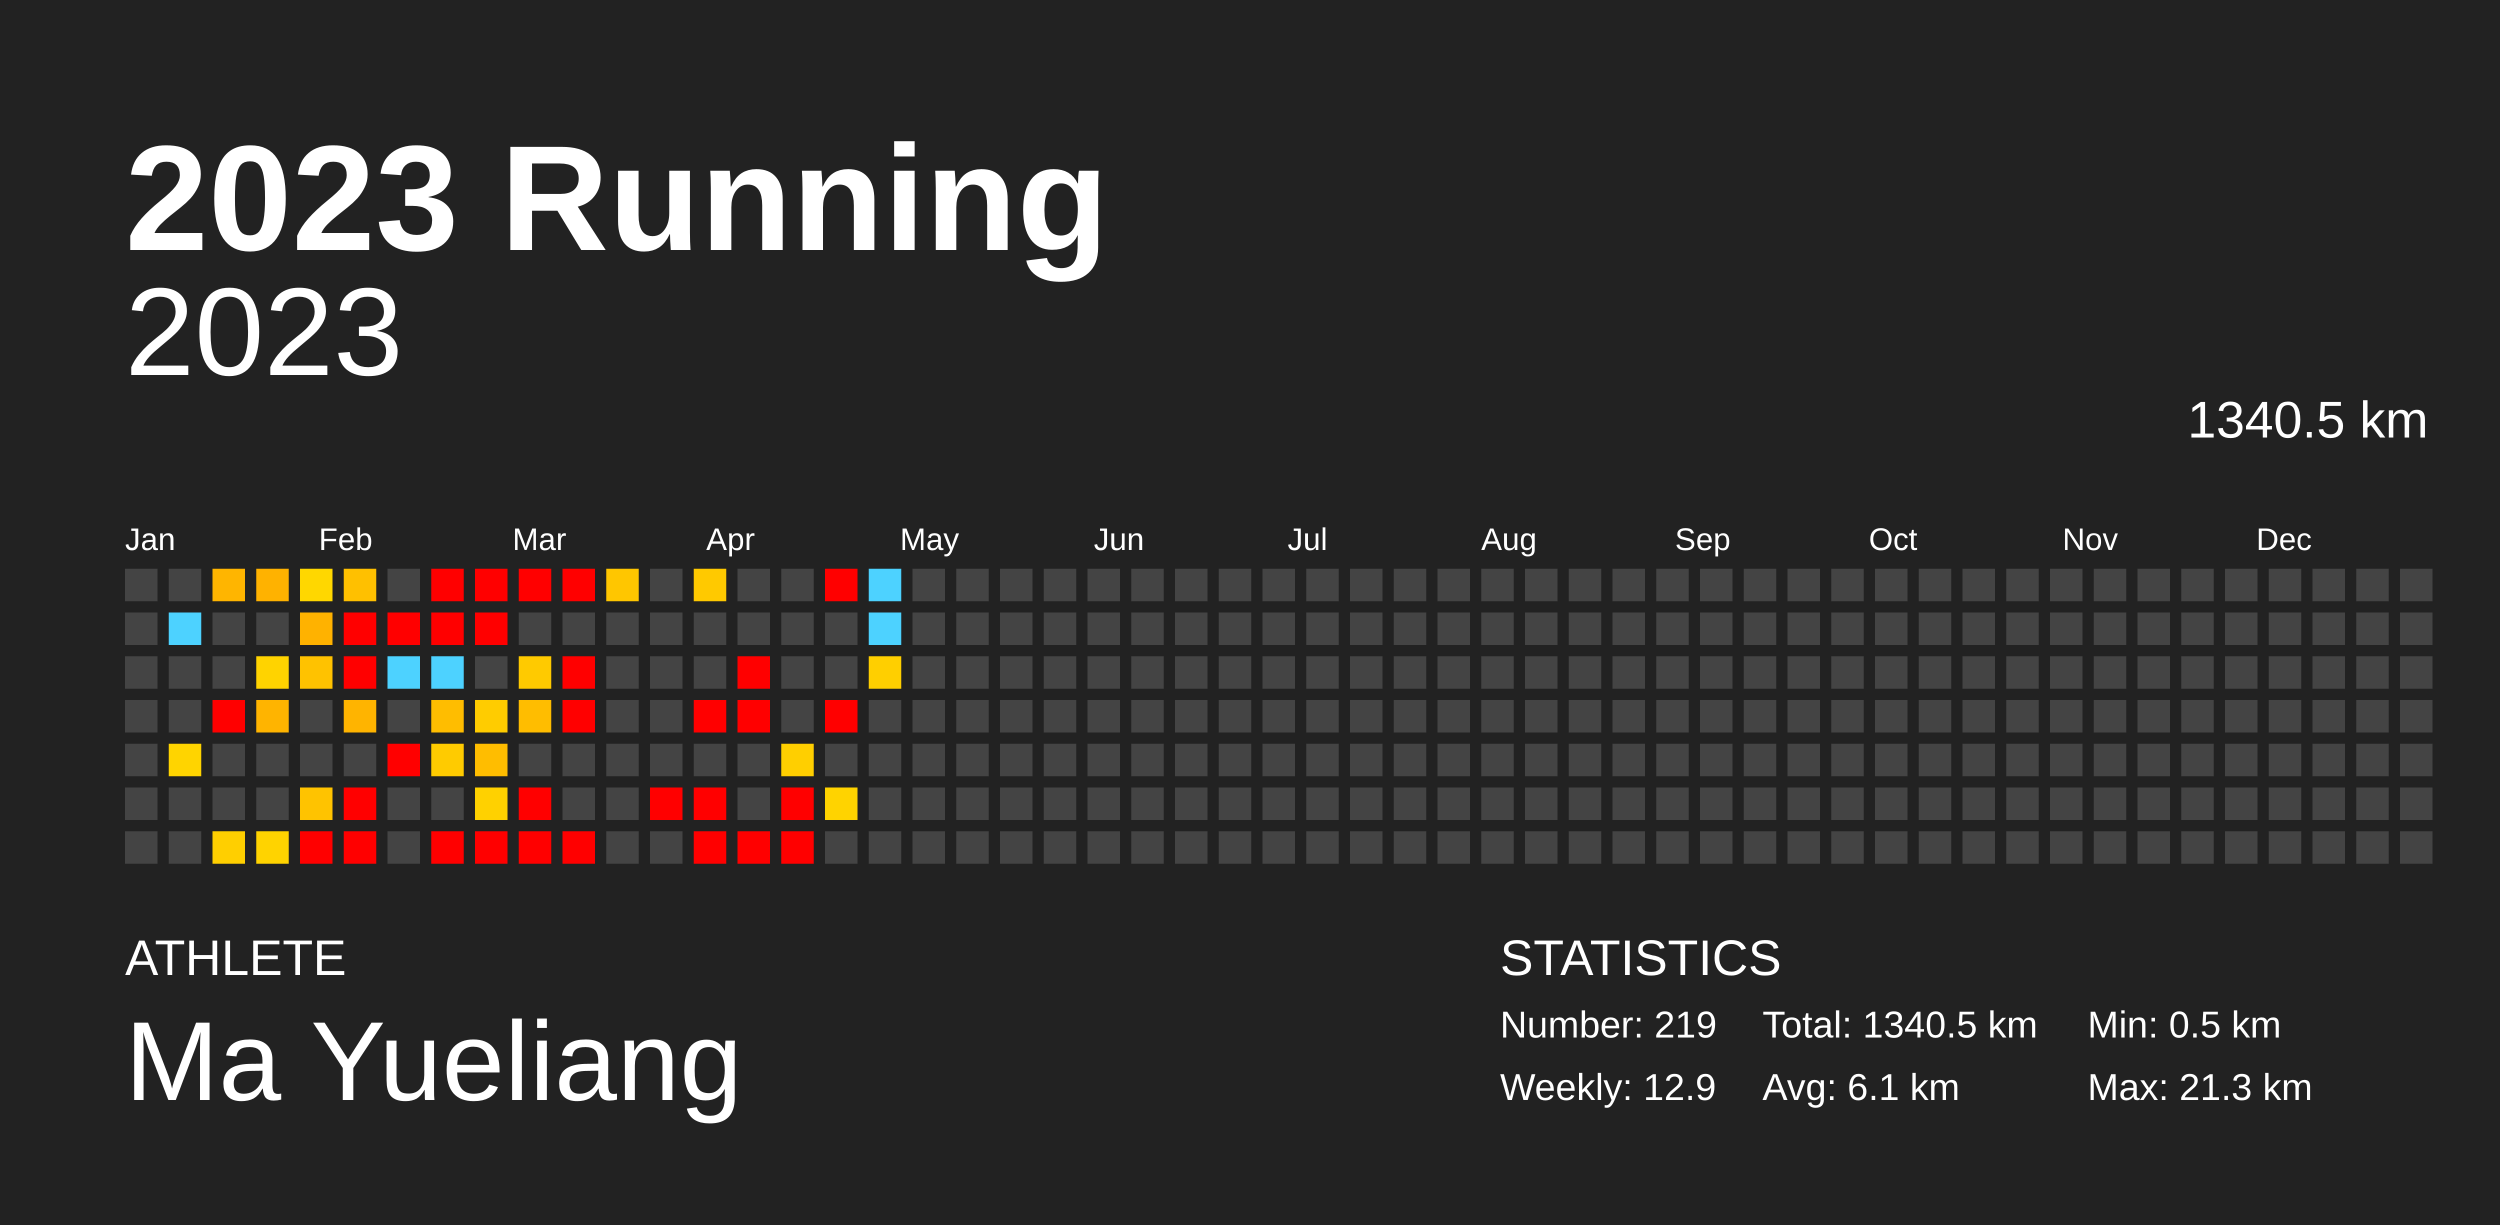
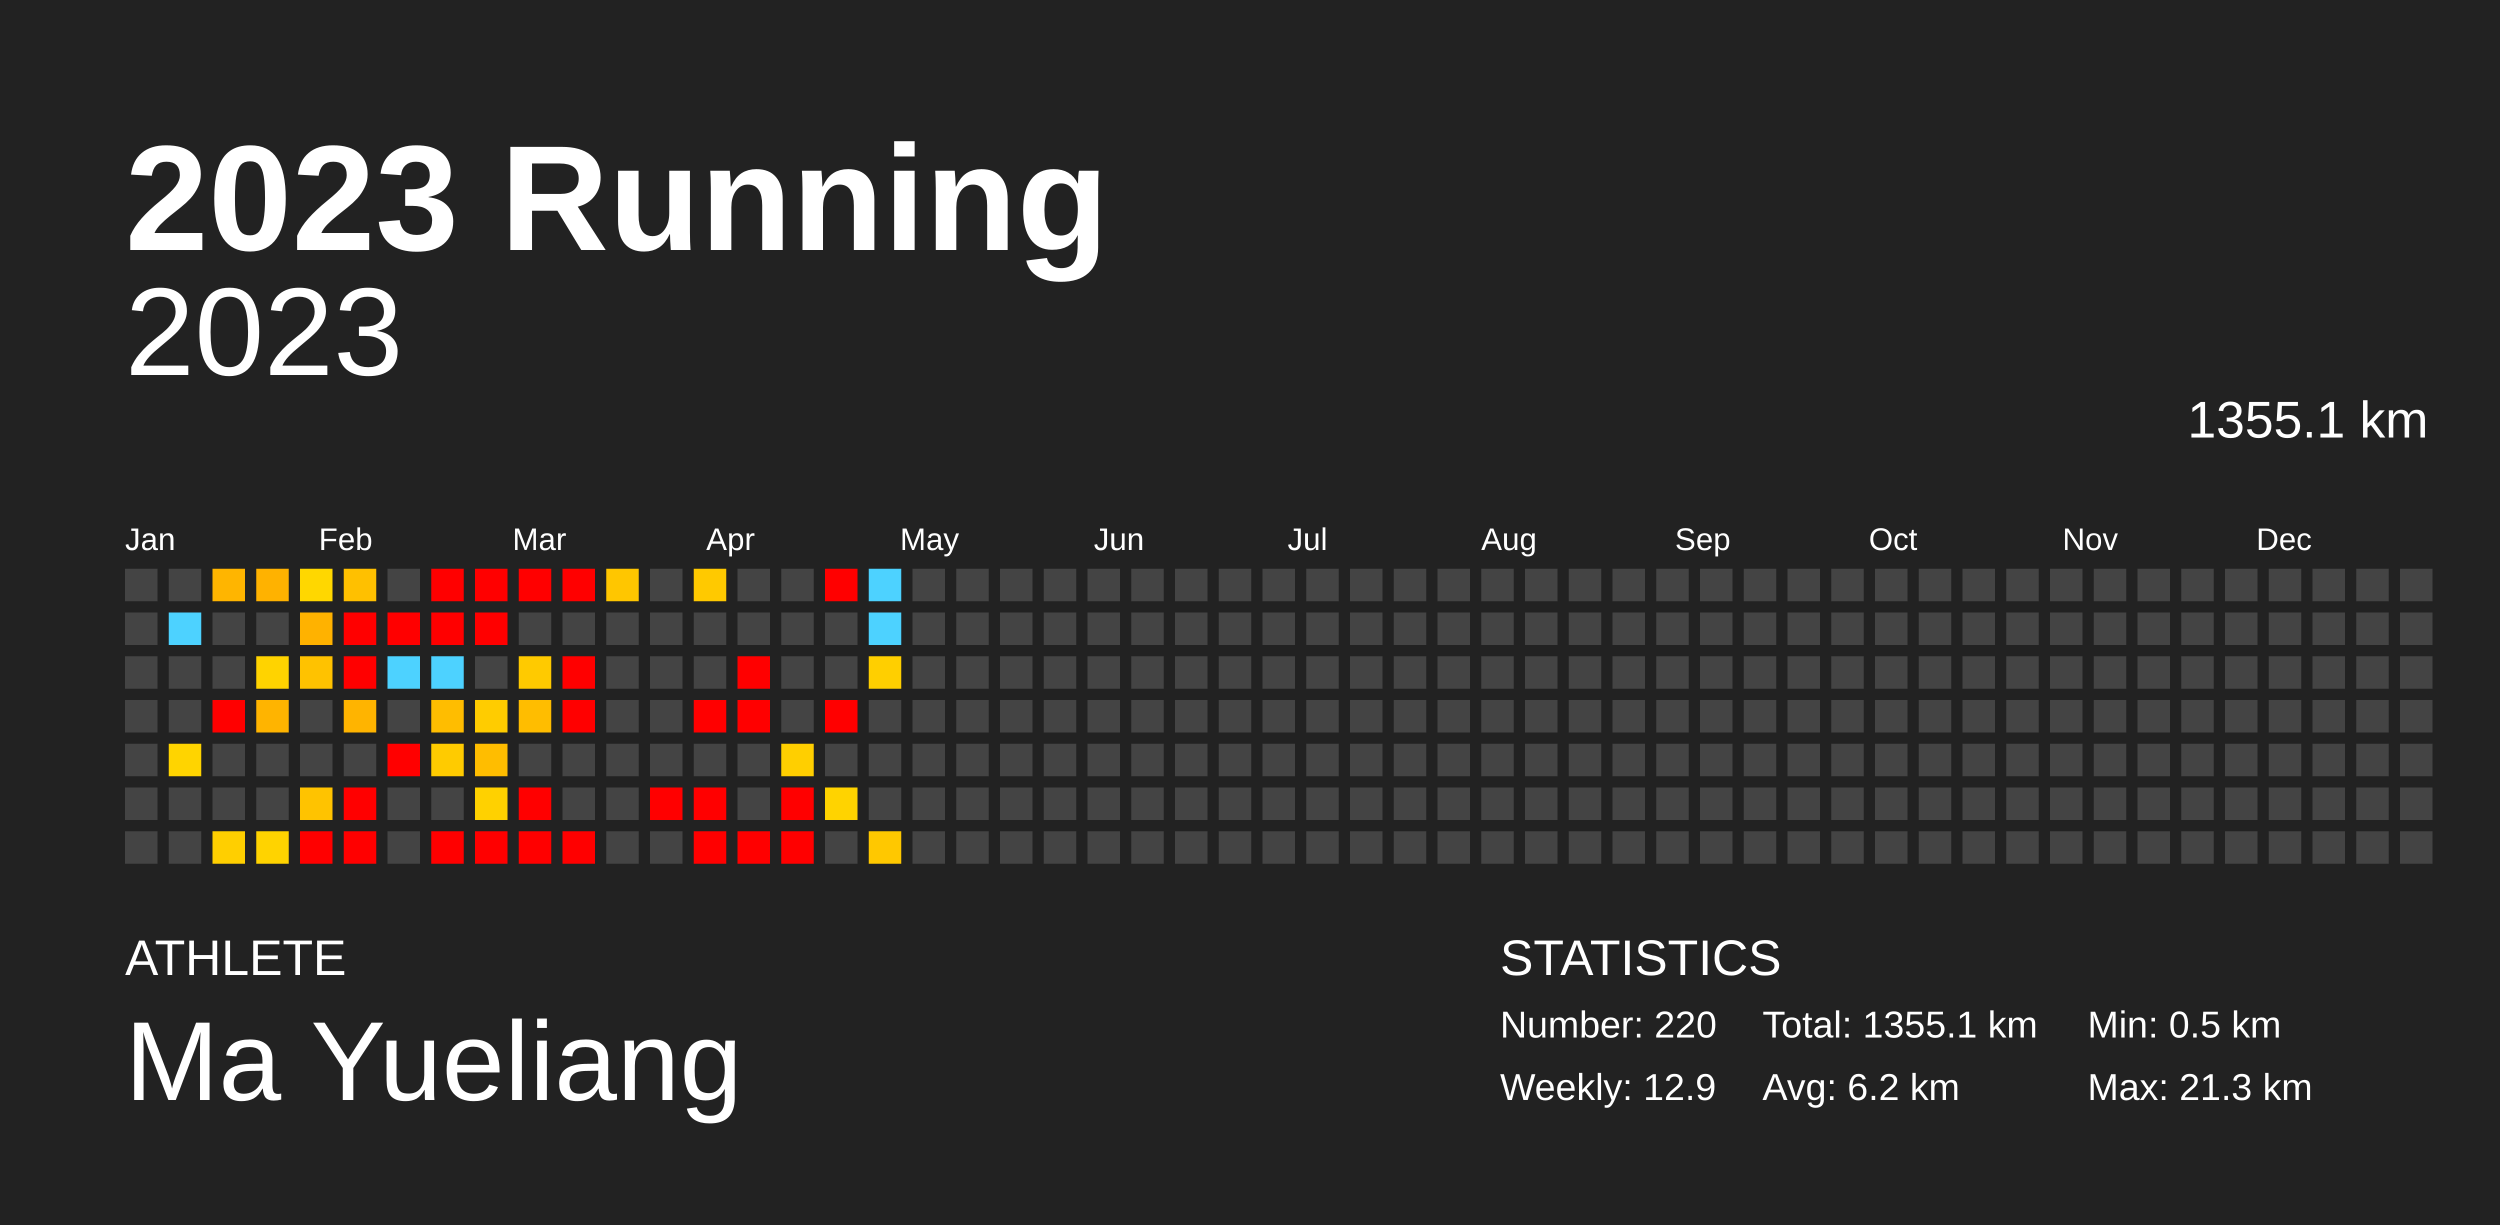
<svg xmlns="http://www.w3.org/2000/svg" baseProfile="full" height="98mm" version="1.1" viewBox="0,0,200,98" width="200mm">
  <defs />
  <rect fill="#222222" height="98" width="200" x="0" y="0" />
  <text fill="#FFFFFF" style="font-size:12px; font-family:Arial; font-weight:bold;" x="10" y="20">2023 Running</text>
  <text fill="#FFFFFF" style="font-size:4px; font-family:Arial" x="10" y="78">ATHLETE</text>
  <text fill="#FFFFFF" style="font-size:9px; font-family:Arial" x="10" y="88">Ma Yueliang</text>
  <text fill="#FFFFFF" style="font-size:4px; font-family:Arial" x="120" y="78">STATISTICS</text>
-   <text fill="#FFFFFF" style="font-size:3px; font-family:Arial" x="120" y="83">Number: 219</text>
+   <text fill="#FFFFFF" style="font-size:3px; font-family:Arial" x="120" y="83">Number: 220</text>
  <text fill="#FFFFFF" style="font-size:3px; font-family:Arial" x="120" y="88">Weekly: 12.9</text>
-   <text fill="#FFFFFF" style="font-size:3px; font-family:Arial" x="141" y="83">Total: 1340.5 km</text>
-   <text fill="#FFFFFF" style="font-size:3px; font-family:Arial" x="141" y="88">Avg: 6.1 km</text>
+   <text fill="#FFFFFF" style="font-size:3px; font-family:Arial" x="141" y="83">Total: 1355.1 km</text>
+   <text fill="#FFFFFF" style="font-size:3px; font-family:Arial" x="141" y="88">Avg: 6.2 km</text>
  <text fill="#FFFFFF" style="font-size:3px; font-family:Arial" x="167" y="83">Min: 0.5 km</text>
  <text fill="#FFFFFF" style="font-size:3px; font-family:Arial" x="167" y="88">Max: 21.3 km</text>
  <text alignment-baseline="hanging" fill="#FFFFFF" style="font-size:10.0px; font-family:Arial;" x="10" y="30">2023</text>
-   <text alignment-baseline="hanging" fill="#FFFFFF" style="font-size:4.125px; font-family:Arial;" x="175" y="35">1340.5 km</text>
+   <text alignment-baseline="hanging" fill="#FFFFFF" style="font-size:4.125px; font-family:Arial;" x="175" y="35">1355.1 km</text>
  <text fill="#FFFFFF" style="font-size:2.5px; font-family:Arial" x="10.0" y="44">Jan</text>
  <text fill="#FFFFFF" style="font-size:2.5px; font-family:Arial" x="25.5" y="44">Feb</text>
  <text fill="#FFFFFF" style="font-size:2.5px; font-family:Arial" x="41.0" y="44">Mar</text>
  <text fill="#FFFFFF" style="font-size:2.5px; font-family:Arial" x="56.5" y="44">Apr</text>
  <text fill="#FFFFFF" style="font-size:2.5px; font-family:Arial" x="72.0" y="44">May</text>
  <text fill="#FFFFFF" style="font-size:2.5px; font-family:Arial" x="87.5" y="44">Jun</text>
  <text fill="#FFFFFF" style="font-size:2.5px; font-family:Arial" x="103.0" y="44">Jul</text>
  <text fill="#FFFFFF" style="font-size:2.5px; font-family:Arial" x="118.5" y="44">Aug</text>
  <text fill="#FFFFFF" style="font-size:2.5px; font-family:Arial" x="134.0" y="44">Sep</text>
  <text fill="#FFFFFF" style="font-size:2.5px; font-family:Arial" x="149.5" y="44">Oct</text>
  <text fill="#FFFFFF" style="font-size:2.5px; font-family:Arial" x="165.0" y="44">Nov</text>
  <text fill="#FFFFFF" style="font-size:2.5px; font-family:Arial" x="180.5" y="44">Dec</text>
  <rect fill="#444444" height="2.6" width="2.6" x="10.0" y="45.5" />
  <rect fill="#444444" height="2.6" width="2.6" x="10.0" y="49.0" />
  <rect fill="#444444" height="2.6" width="2.6" x="10.0" y="52.5" />
  <rect fill="#444444" height="2.6" width="2.6" x="10.0" y="56.0" />
  <rect fill="#444444" height="2.6" width="2.6" x="10.0" y="59.5" />
  <rect fill="#444444" height="2.6" width="2.6" x="10.0" y="63.0" />
  <rect fill="#444444" height="2.6" width="2.6" x="10.0" y="66.5" />
  <rect fill="#444444" height="2.6" width="2.6" x="13.5" y="45.5" />
  <rect fill="#4dd2ff" height="2.6" width="2.6" x="13.5" y="49.0" />
  <rect fill="#444444" height="2.6" width="2.6" x="13.5" y="52.5" />
  <rect fill="#444444" height="2.6" width="2.6" x="13.5" y="56.0" />
  <rect fill="#ffd400" height="2.6" width="2.6" x="13.5" y="59.5" />
  <rect fill="#444444" height="2.6" width="2.6" x="13.5" y="63.0" />
  <rect fill="#444444" height="2.6" width="2.6" x="13.5" y="66.5" />
  <rect fill="#ffb500" height="2.6" width="2.6" x="17.0" y="45.5" />
  <rect fill="#444444" height="2.6" width="2.6" x="17.0" y="49.0" />
  <rect fill="#444444" height="2.6" width="2.6" x="17.0" y="52.5" />
  <rect fill="red" height="2.6" width="2.6" x="17.0" y="56.0" />
  <rect fill="#444444" height="2.6" width="2.6" x="17.0" y="59.5" />
  <rect fill="#444444" height="2.6" width="2.6" x="17.0" y="63.0" />
  <rect fill="#ffcf00" height="2.6" width="2.6" x="17.0" y="66.5" />
  <rect fill="#ffb200" height="2.6" width="2.6" x="20.5" y="45.5" />
  <rect fill="#444444" height="2.6" width="2.6" x="20.5" y="49.0" />
  <rect fill="#ffd300" height="2.6" width="2.6" x="20.5" y="52.5" />
  <rect fill="#ffb400" height="2.6" width="2.6" x="20.5" y="56.0" />
  <rect fill="#444444" height="2.6" width="2.6" x="20.5" y="59.5" />
  <rect fill="#444444" height="2.6" width="2.6" x="20.5" y="63.0" />
  <rect fill="#ffd300" height="2.6" width="2.6" x="20.5" y="66.5" />
  <rect fill="#ffd700" height="2.6" width="2.6" x="24.0" y="45.5" />
  <rect fill="#ffb200" height="2.6" width="2.6" x="24.0" y="49.0" />
  <rect fill="#ffc200" height="2.6" width="2.6" x="24.0" y="52.5" />
  <rect fill="#444444" height="2.6" width="2.6" x="24.0" y="56.0" />
  <rect fill="#444444" height="2.6" width="2.6" x="24.0" y="59.5" />
  <rect fill="#ffc300" height="2.6" width="2.6" x="24.0" y="63.0" />
  <rect fill="red" height="2.6" width="2.6" x="24.0" y="66.5" />
  <rect fill="#ffc000" height="2.6" width="2.6" x="27.5" y="45.5" />
  <rect fill="red" height="2.6" width="2.6" x="27.5" y="49.0" />
  <rect fill="red" height="2.6" width="2.6" x="27.5" y="52.5" />
  <rect fill="#ffb400" height="2.6" width="2.6" x="27.5" y="56.0" />
  <rect fill="#444444" height="2.6" width="2.6" x="27.5" y="59.5" />
  <rect fill="red" height="2.6" width="2.6" x="27.5" y="63.0" />
  <rect fill="red" height="2.6" width="2.6" x="27.5" y="66.5" />
  <rect fill="#444444" height="2.6" width="2.6" x="31.0" y="45.5" />
  <rect fill="red" height="2.6" width="2.6" x="31.0" y="49.0" />
  <rect fill="#4dd2ff" height="2.6" width="2.6" x="31.0" y="52.5" />
  <rect fill="#444444" height="2.6" width="2.6" x="31.0" y="56.0" />
  <rect fill="red" height="2.6" width="2.6" x="31.0" y="59.5" />
  <rect fill="#444444" height="2.6" width="2.6" x="31.0" y="63.0" />
  <rect fill="#444444" height="2.6" width="2.6" x="31.0" y="66.5" />
  <rect fill="red" height="2.6" width="2.6" x="34.5" y="45.5" />
  <rect fill="red" height="2.6" width="2.6" x="34.5" y="49.0" />
  <rect fill="#4dd2ff" height="2.6" width="2.6" x="34.5" y="52.5" />
  <rect fill="#ffbd00" height="2.6" width="2.6" x="34.5" y="56.0" />
  <rect fill="#ffcb00" height="2.6" width="2.6" x="34.5" y="59.5" />
  <rect fill="#444444" height="2.6" width="2.6" x="34.5" y="63.0" />
  <rect fill="red" height="2.6" width="2.6" x="34.5" y="66.5" />
  <rect fill="red" height="2.6" width="2.6" x="38.0" y="45.5" />
  <rect fill="red" height="2.6" width="2.6" x="38.0" y="49.0" />
  <rect fill="#444444" height="2.6" width="2.6" x="38.0" y="52.5" />
  <rect fill="#ffcc00" height="2.6" width="2.6" x="38.0" y="56.0" />
  <rect fill="#ffbd00" height="2.6" width="2.6" x="38.0" y="59.5" />
  <rect fill="#ffd100" height="2.6" width="2.6" x="38.0" y="63.0" />
  <rect fill="red" height="2.6" width="2.6" x="38.0" y="66.5" />
  <rect fill="red" height="2.6" width="2.6" x="41.5" y="45.5" />
  <rect fill="#444444" height="2.6" width="2.6" x="41.5" y="49.0" />
  <rect fill="#ffca00" height="2.6" width="2.6" x="41.5" y="52.5" />
  <rect fill="#ffbd00" height="2.6" width="2.6" x="41.5" y="56.0" />
  <rect fill="#444444" height="2.6" width="2.6" x="41.5" y="59.5" />
  <rect fill="red" height="2.6" width="2.6" x="41.5" y="63.0" />
  <rect fill="red" height="2.6" width="2.6" x="41.5" y="66.5" />
  <rect fill="red" height="2.6" width="2.6" x="45.0" y="45.5" />
  <rect fill="#444444" height="2.6" width="2.6" x="45.0" y="49.0" />
  <rect fill="red" height="2.6" width="2.6" x="45.0" y="52.5" />
  <rect fill="red" height="2.6" width="2.6" x="45.0" y="56.0" />
  <rect fill="#444444" height="2.6" width="2.6" x="45.0" y="59.5" />
  <rect fill="#444444" height="2.6" width="2.6" x="45.0" y="63.0" />
  <rect fill="red" height="2.6" width="2.6" x="45.0" y="66.5" />
  <rect fill="#ffc600" height="2.6" width="2.6" x="48.5" y="45.5" />
  <rect fill="#444444" height="2.6" width="2.6" x="48.5" y="49.0" />
  <rect fill="#444444" height="2.6" width="2.6" x="48.5" y="52.5" />
  <rect fill="#444444" height="2.6" width="2.6" x="48.5" y="56.0" />
  <rect fill="#444444" height="2.6" width="2.6" x="48.5" y="59.5" />
  <rect fill="#444444" height="2.6" width="2.6" x="48.5" y="63.0" />
  <rect fill="#444444" height="2.6" width="2.6" x="48.5" y="66.5" />
  <rect fill="#444444" height="2.6" width="2.6" x="52.0" y="45.5" />
  <rect fill="#444444" height="2.6" width="2.6" x="52.0" y="49.0" />
  <rect fill="#444444" height="2.6" width="2.6" x="52.0" y="52.5" />
  <rect fill="#444444" height="2.6" width="2.6" x="52.0" y="56.0" />
  <rect fill="#444444" height="2.6" width="2.6" x="52.0" y="59.5" />
  <rect fill="red" height="2.6" width="2.6" x="52.0" y="63.0" />
  <rect fill="#444444" height="2.6" width="2.6" x="52.0" y="66.5" />
  <rect fill="#ffc900" height="2.6" width="2.6" x="55.5" y="45.5" />
  <rect fill="#444444" height="2.6" width="2.6" x="55.5" y="49.0" />
  <rect fill="#444444" height="2.6" width="2.6" x="55.5" y="52.5" />
  <rect fill="red" height="2.6" width="2.6" x="55.5" y="56.0" />
  <rect fill="#444444" height="2.6" width="2.6" x="55.5" y="59.5" />
  <rect fill="red" height="2.6" width="2.6" x="55.5" y="63.0" />
  <rect fill="red" height="2.6" width="2.6" x="55.5" y="66.5" />
  <rect fill="#444444" height="2.6" width="2.6" x="59.0" y="45.5" />
  <rect fill="#444444" height="2.6" width="2.6" x="59.0" y="49.0" />
  <rect fill="red" height="2.6" width="2.6" x="59.0" y="52.5" />
  <rect fill="red" height="2.6" width="2.6" x="59.0" y="56.0" />
  <rect fill="#444444" height="2.6" width="2.6" x="59.0" y="59.5" />
  <rect fill="#444444" height="2.6" width="2.6" x="59.0" y="63.0" />
  <rect fill="red" height="2.6" width="2.6" x="59.0" y="66.5" />
  <rect fill="#444444" height="2.6" width="2.6" x="62.5" y="45.5" />
  <rect fill="#444444" height="2.6" width="2.6" x="62.5" y="49.0" />
  <rect fill="#444444" height="2.6" width="2.6" x="62.5" y="52.5" />
  <rect fill="#444444" height="2.6" width="2.6" x="62.5" y="56.0" />
  <rect fill="#ffcf00" height="2.6" width="2.6" x="62.5" y="59.5" />
  <rect fill="red" height="2.6" width="2.6" x="62.5" y="63.0" />
  <rect fill="red" height="2.6" width="2.6" x="62.5" y="66.5" />
  <rect fill="red" height="2.6" width="2.6" x="66.0" y="45.5" />
  <rect fill="#444444" height="2.6" width="2.6" x="66.0" y="49.0" />
  <rect fill="#444444" height="2.6" width="2.6" x="66.0" y="52.5" />
  <rect fill="red" height="2.6" width="2.6" x="66.0" y="56.0" />
  <rect fill="#444444" height="2.6" width="2.6" x="66.0" y="59.5" />
  <rect fill="#ffd300" height="2.6" width="2.6" x="66.0" y="63.0" />
  <rect fill="#444444" height="2.6" width="2.6" x="66.0" y="66.5" />
  <rect fill="#4dd2ff" height="2.6" width="2.6" x="69.5" y="45.5" />
  <rect fill="#4dd2ff" height="2.6" width="2.6" x="69.5" y="49.0" />
  <rect fill="#ffcf00" height="2.6" width="2.6" x="69.5" y="52.5" />
  <rect fill="#444444" height="2.6" width="2.6" x="69.5" y="56.0" />
  <rect fill="#444444" height="2.6" width="2.6" x="69.5" y="59.5" />
  <rect fill="#444444" height="2.6" width="2.6" x="69.5" y="63.0" />
-   <rect fill="#444444" height="2.6" width="2.6" x="69.5" y="66.5" />
+   <rect fill="#ffc800" height="2.6" width="2.6" x="69.5" y="66.5" />
  <rect fill="#444444" height="2.6" width="2.6" x="73.0" y="45.5" />
  <rect fill="#444444" height="2.6" width="2.6" x="73.0" y="49.0" />
  <rect fill="#444444" height="2.6" width="2.6" x="73.0" y="52.5" />
  <rect fill="#444444" height="2.6" width="2.6" x="73.0" y="56.0" />
  <rect fill="#444444" height="2.6" width="2.6" x="73.0" y="59.5" />
  <rect fill="#444444" height="2.6" width="2.6" x="73.0" y="63.0" />
  <rect fill="#444444" height="2.6" width="2.6" x="73.0" y="66.5" />
  <rect fill="#444444" height="2.6" width="2.6" x="76.5" y="45.5" />
  <rect fill="#444444" height="2.6" width="2.6" x="76.5" y="49.0" />
  <rect fill="#444444" height="2.6" width="2.6" x="76.5" y="52.5" />
  <rect fill="#444444" height="2.6" width="2.6" x="76.5" y="56.0" />
  <rect fill="#444444" height="2.6" width="2.6" x="76.5" y="59.5" />
  <rect fill="#444444" height="2.6" width="2.6" x="76.5" y="63.0" />
  <rect fill="#444444" height="2.6" width="2.6" x="76.5" y="66.5" />
  <rect fill="#444444" height="2.6" width="2.6" x="80.0" y="45.5" />
  <rect fill="#444444" height="2.6" width="2.6" x="80.0" y="49.0" />
  <rect fill="#444444" height="2.6" width="2.6" x="80.0" y="52.5" />
  <rect fill="#444444" height="2.6" width="2.6" x="80.0" y="56.0" />
  <rect fill="#444444" height="2.6" width="2.6" x="80.0" y="59.5" />
  <rect fill="#444444" height="2.6" width="2.6" x="80.0" y="63.0" />
  <rect fill="#444444" height="2.6" width="2.6" x="80.0" y="66.5" />
  <rect fill="#444444" height="2.6" width="2.6" x="83.5" y="45.5" />
  <rect fill="#444444" height="2.6" width="2.6" x="83.5" y="49.0" />
  <rect fill="#444444" height="2.6" width="2.6" x="83.5" y="52.5" />
  <rect fill="#444444" height="2.6" width="2.6" x="83.5" y="56.0" />
  <rect fill="#444444" height="2.6" width="2.6" x="83.5" y="59.5" />
  <rect fill="#444444" height="2.6" width="2.6" x="83.5" y="63.0" />
  <rect fill="#444444" height="2.6" width="2.6" x="83.5" y="66.5" />
  <rect fill="#444444" height="2.6" width="2.6" x="87.0" y="45.5" />
  <rect fill="#444444" height="2.6" width="2.6" x="87.0" y="49.0" />
  <rect fill="#444444" height="2.6" width="2.6" x="87.0" y="52.5" />
  <rect fill="#444444" height="2.6" width="2.6" x="87.0" y="56.0" />
  <rect fill="#444444" height="2.6" width="2.6" x="87.0" y="59.5" />
  <rect fill="#444444" height="2.6" width="2.6" x="87.0" y="63.0" />
  <rect fill="#444444" height="2.6" width="2.6" x="87.0" y="66.5" />
  <rect fill="#444444" height="2.6" width="2.6" x="90.5" y="45.5" />
  <rect fill="#444444" height="2.6" width="2.6" x="90.5" y="49.0" />
  <rect fill="#444444" height="2.6" width="2.6" x="90.5" y="52.5" />
  <rect fill="#444444" height="2.6" width="2.6" x="90.5" y="56.0" />
  <rect fill="#444444" height="2.6" width="2.6" x="90.5" y="59.5" />
  <rect fill="#444444" height="2.6" width="2.6" x="90.5" y="63.0" />
  <rect fill="#444444" height="2.6" width="2.6" x="90.5" y="66.5" />
  <rect fill="#444444" height="2.6" width="2.6" x="94.0" y="45.5" />
  <rect fill="#444444" height="2.6" width="2.6" x="94.0" y="49.0" />
  <rect fill="#444444" height="2.6" width="2.6" x="94.0" y="52.5" />
  <rect fill="#444444" height="2.6" width="2.6" x="94.0" y="56.0" />
  <rect fill="#444444" height="2.6" width="2.6" x="94.0" y="59.5" />
  <rect fill="#444444" height="2.6" width="2.6" x="94.0" y="63.0" />
  <rect fill="#444444" height="2.6" width="2.6" x="94.0" y="66.5" />
  <rect fill="#444444" height="2.6" width="2.6" x="97.5" y="45.5" />
  <rect fill="#444444" height="2.6" width="2.6" x="97.5" y="49.0" />
  <rect fill="#444444" height="2.6" width="2.6" x="97.5" y="52.5" />
  <rect fill="#444444" height="2.6" width="2.6" x="97.5" y="56.0" />
  <rect fill="#444444" height="2.6" width="2.6" x="97.5" y="59.5" />
  <rect fill="#444444" height="2.6" width="2.6" x="97.5" y="63.0" />
  <rect fill="#444444" height="2.6" width="2.6" x="97.5" y="66.5" />
  <rect fill="#444444" height="2.6" width="2.6" x="101.0" y="45.5" />
  <rect fill="#444444" height="2.6" width="2.6" x="101.0" y="49.0" />
  <rect fill="#444444" height="2.6" width="2.6" x="101.0" y="52.5" />
  <rect fill="#444444" height="2.6" width="2.6" x="101.0" y="56.0" />
  <rect fill="#444444" height="2.6" width="2.6" x="101.0" y="59.5" />
  <rect fill="#444444" height="2.6" width="2.6" x="101.0" y="63.0" />
  <rect fill="#444444" height="2.6" width="2.6" x="101.0" y="66.5" />
  <rect fill="#444444" height="2.6" width="2.6" x="104.5" y="45.5" />
  <rect fill="#444444" height="2.6" width="2.6" x="104.5" y="49.0" />
  <rect fill="#444444" height="2.6" width="2.6" x="104.5" y="52.5" />
  <rect fill="#444444" height="2.6" width="2.6" x="104.5" y="56.0" />
  <rect fill="#444444" height="2.6" width="2.6" x="104.5" y="59.5" />
  <rect fill="#444444" height="2.6" width="2.6" x="104.5" y="63.0" />
  <rect fill="#444444" height="2.6" width="2.6" x="104.5" y="66.5" />
  <rect fill="#444444" height="2.6" width="2.6" x="108.0" y="45.5" />
  <rect fill="#444444" height="2.6" width="2.6" x="108.0" y="49.0" />
  <rect fill="#444444" height="2.6" width="2.6" x="108.0" y="52.5" />
  <rect fill="#444444" height="2.6" width="2.6" x="108.0" y="56.0" />
  <rect fill="#444444" height="2.6" width="2.6" x="108.0" y="59.5" />
  <rect fill="#444444" height="2.6" width="2.6" x="108.0" y="63.0" />
  <rect fill="#444444" height="2.6" width="2.6" x="108.0" y="66.5" />
  <rect fill="#444444" height="2.6" width="2.6" x="111.5" y="45.5" />
  <rect fill="#444444" height="2.6" width="2.6" x="111.5" y="49.0" />
  <rect fill="#444444" height="2.6" width="2.6" x="111.5" y="52.5" />
  <rect fill="#444444" height="2.6" width="2.6" x="111.5" y="56.0" />
  <rect fill="#444444" height="2.6" width="2.6" x="111.5" y="59.5" />
  <rect fill="#444444" height="2.6" width="2.6" x="111.5" y="63.0" />
  <rect fill="#444444" height="2.6" width="2.6" x="111.5" y="66.5" />
  <rect fill="#444444" height="2.6" width="2.6" x="115.0" y="45.5" />
  <rect fill="#444444" height="2.6" width="2.6" x="115.0" y="49.0" />
  <rect fill="#444444" height="2.6" width="2.6" x="115.0" y="52.5" />
  <rect fill="#444444" height="2.6" width="2.6" x="115.0" y="56.0" />
  <rect fill="#444444" height="2.6" width="2.6" x="115.0" y="59.5" />
  <rect fill="#444444" height="2.6" width="2.6" x="115.0" y="63.0" />
  <rect fill="#444444" height="2.6" width="2.6" x="115.0" y="66.5" />
  <rect fill="#444444" height="2.6" width="2.6" x="118.5" y="45.5" />
  <rect fill="#444444" height="2.6" width="2.6" x="118.5" y="49.0" />
  <rect fill="#444444" height="2.6" width="2.6" x="118.5" y="52.5" />
  <rect fill="#444444" height="2.6" width="2.6" x="118.5" y="56.0" />
  <rect fill="#444444" height="2.6" width="2.6" x="118.5" y="59.5" />
  <rect fill="#444444" height="2.6" width="2.6" x="118.5" y="63.0" />
  <rect fill="#444444" height="2.6" width="2.6" x="118.5" y="66.5" />
  <rect fill="#444444" height="2.6" width="2.6" x="122.0" y="45.5" />
  <rect fill="#444444" height="2.6" width="2.6" x="122.0" y="49.0" />
  <rect fill="#444444" height="2.6" width="2.6" x="122.0" y="52.5" />
  <rect fill="#444444" height="2.6" width="2.6" x="122.0" y="56.0" />
  <rect fill="#444444" height="2.6" width="2.6" x="122.0" y="59.5" />
  <rect fill="#444444" height="2.6" width="2.6" x="122.0" y="63.0" />
  <rect fill="#444444" height="2.6" width="2.6" x="122.0" y="66.5" />
  <rect fill="#444444" height="2.6" width="2.6" x="125.5" y="45.5" />
  <rect fill="#444444" height="2.6" width="2.6" x="125.5" y="49.0" />
  <rect fill="#444444" height="2.6" width="2.6" x="125.5" y="52.5" />
  <rect fill="#444444" height="2.6" width="2.6" x="125.5" y="56.0" />
  <rect fill="#444444" height="2.6" width="2.6" x="125.5" y="59.5" />
  <rect fill="#444444" height="2.6" width="2.6" x="125.5" y="63.0" />
  <rect fill="#444444" height="2.6" width="2.6" x="125.5" y="66.5" />
  <rect fill="#444444" height="2.6" width="2.6" x="129.0" y="45.5" />
  <rect fill="#444444" height="2.6" width="2.6" x="129.0" y="49.0" />
  <rect fill="#444444" height="2.6" width="2.6" x="129.0" y="52.5" />
  <rect fill="#444444" height="2.6" width="2.6" x="129.0" y="56.0" />
  <rect fill="#444444" height="2.6" width="2.6" x="129.0" y="59.5" />
  <rect fill="#444444" height="2.6" width="2.6" x="129.0" y="63.0" />
  <rect fill="#444444" height="2.6" width="2.6" x="129.0" y="66.5" />
  <rect fill="#444444" height="2.6" width="2.6" x="132.5" y="45.5" />
  <rect fill="#444444" height="2.6" width="2.6" x="132.5" y="49.0" />
  <rect fill="#444444" height="2.6" width="2.6" x="132.5" y="52.5" />
  <rect fill="#444444" height="2.6" width="2.6" x="132.5" y="56.0" />
  <rect fill="#444444" height="2.6" width="2.6" x="132.5" y="59.5" />
  <rect fill="#444444" height="2.6" width="2.6" x="132.5" y="63.0" />
  <rect fill="#444444" height="2.6" width="2.6" x="132.5" y="66.5" />
  <rect fill="#444444" height="2.6" width="2.6" x="136.0" y="45.5" />
  <rect fill="#444444" height="2.6" width="2.6" x="136.0" y="49.0" />
  <rect fill="#444444" height="2.6" width="2.6" x="136.0" y="52.5" />
  <rect fill="#444444" height="2.6" width="2.6" x="136.0" y="56.0" />
  <rect fill="#444444" height="2.6" width="2.6" x="136.0" y="59.5" />
  <rect fill="#444444" height="2.6" width="2.6" x="136.0" y="63.0" />
  <rect fill="#444444" height="2.6" width="2.6" x="136.0" y="66.5" />
  <rect fill="#444444" height="2.6" width="2.6" x="139.5" y="45.5" />
  <rect fill="#444444" height="2.6" width="2.6" x="139.5" y="49.0" />
  <rect fill="#444444" height="2.6" width="2.6" x="139.5" y="52.5" />
  <rect fill="#444444" height="2.6" width="2.6" x="139.5" y="56.0" />
  <rect fill="#444444" height="2.6" width="2.6" x="139.5" y="59.5" />
  <rect fill="#444444" height="2.6" width="2.6" x="139.5" y="63.0" />
  <rect fill="#444444" height="2.6" width="2.6" x="139.5" y="66.5" />
  <rect fill="#444444" height="2.6" width="2.6" x="143.0" y="45.5" />
  <rect fill="#444444" height="2.6" width="2.6" x="143.0" y="49.0" />
  <rect fill="#444444" height="2.6" width="2.6" x="143.0" y="52.5" />
  <rect fill="#444444" height="2.6" width="2.6" x="143.0" y="56.0" />
  <rect fill="#444444" height="2.6" width="2.6" x="143.0" y="59.5" />
  <rect fill="#444444" height="2.6" width="2.6" x="143.0" y="63.0" />
  <rect fill="#444444" height="2.6" width="2.6" x="143.0" y="66.5" />
  <rect fill="#444444" height="2.6" width="2.6" x="146.5" y="45.5" />
  <rect fill="#444444" height="2.6" width="2.6" x="146.5" y="49.0" />
  <rect fill="#444444" height="2.6" width="2.6" x="146.5" y="52.5" />
  <rect fill="#444444" height="2.6" width="2.6" x="146.5" y="56.0" />
  <rect fill="#444444" height="2.6" width="2.6" x="146.5" y="59.5" />
  <rect fill="#444444" height="2.6" width="2.6" x="146.5" y="63.0" />
  <rect fill="#444444" height="2.6" width="2.6" x="146.5" y="66.5" />
  <rect fill="#444444" height="2.6" width="2.6" x="150.0" y="45.5" />
  <rect fill="#444444" height="2.6" width="2.6" x="150.0" y="49.0" />
  <rect fill="#444444" height="2.6" width="2.6" x="150.0" y="52.5" />
  <rect fill="#444444" height="2.6" width="2.6" x="150.0" y="56.0" />
  <rect fill="#444444" height="2.6" width="2.6" x="150.0" y="59.5" />
  <rect fill="#444444" height="2.6" width="2.6" x="150.0" y="63.0" />
  <rect fill="#444444" height="2.6" width="2.6" x="150.0" y="66.5" />
  <rect fill="#444444" height="2.6" width="2.6" x="153.5" y="45.5" />
  <rect fill="#444444" height="2.6" width="2.6" x="153.5" y="49.0" />
  <rect fill="#444444" height="2.6" width="2.6" x="153.5" y="52.5" />
  <rect fill="#444444" height="2.6" width="2.6" x="153.5" y="56.0" />
  <rect fill="#444444" height="2.6" width="2.6" x="153.5" y="59.5" />
  <rect fill="#444444" height="2.6" width="2.6" x="153.5" y="63.0" />
  <rect fill="#444444" height="2.6" width="2.6" x="153.5" y="66.5" />
  <rect fill="#444444" height="2.6" width="2.6" x="157.0" y="45.5" />
  <rect fill="#444444" height="2.6" width="2.6" x="157.0" y="49.0" />
  <rect fill="#444444" height="2.6" width="2.6" x="157.0" y="52.5" />
  <rect fill="#444444" height="2.6" width="2.6" x="157.0" y="56.0" />
  <rect fill="#444444" height="2.6" width="2.6" x="157.0" y="59.5" />
  <rect fill="#444444" height="2.6" width="2.6" x="157.0" y="63.0" />
  <rect fill="#444444" height="2.6" width="2.6" x="157.0" y="66.5" />
  <rect fill="#444444" height="2.6" width="2.6" x="160.5" y="45.5" />
  <rect fill="#444444" height="2.6" width="2.6" x="160.5" y="49.0" />
  <rect fill="#444444" height="2.6" width="2.6" x="160.5" y="52.5" />
  <rect fill="#444444" height="2.6" width="2.6" x="160.5" y="56.0" />
  <rect fill="#444444" height="2.6" width="2.6" x="160.5" y="59.5" />
  <rect fill="#444444" height="2.6" width="2.6" x="160.5" y="63.0" />
  <rect fill="#444444" height="2.6" width="2.6" x="160.5" y="66.5" />
  <rect fill="#444444" height="2.6" width="2.6" x="164.0" y="45.5" />
  <rect fill="#444444" height="2.6" width="2.6" x="164.0" y="49.0" />
  <rect fill="#444444" height="2.6" width="2.6" x="164.0" y="52.5" />
  <rect fill="#444444" height="2.6" width="2.6" x="164.0" y="56.0" />
  <rect fill="#444444" height="2.6" width="2.6" x="164.0" y="59.5" />
  <rect fill="#444444" height="2.6" width="2.6" x="164.0" y="63.0" />
  <rect fill="#444444" height="2.6" width="2.6" x="164.0" y="66.5" />
  <rect fill="#444444" height="2.6" width="2.6" x="167.5" y="45.5" />
  <rect fill="#444444" height="2.6" width="2.6" x="167.5" y="49.0" />
  <rect fill="#444444" height="2.6" width="2.6" x="167.5" y="52.5" />
  <rect fill="#444444" height="2.6" width="2.6" x="167.5" y="56.0" />
  <rect fill="#444444" height="2.6" width="2.6" x="167.5" y="59.5" />
  <rect fill="#444444" height="2.6" width="2.6" x="167.5" y="63.0" />
  <rect fill="#444444" height="2.6" width="2.6" x="167.5" y="66.5" />
  <rect fill="#444444" height="2.6" width="2.6" x="171.0" y="45.5" />
  <rect fill="#444444" height="2.6" width="2.6" x="171.0" y="49.0" />
  <rect fill="#444444" height="2.6" width="2.6" x="171.0" y="52.5" />
  <rect fill="#444444" height="2.6" width="2.6" x="171.0" y="56.0" />
  <rect fill="#444444" height="2.6" width="2.6" x="171.0" y="59.5" />
  <rect fill="#444444" height="2.6" width="2.6" x="171.0" y="63.0" />
  <rect fill="#444444" height="2.6" width="2.6" x="171.0" y="66.5" />
  <rect fill="#444444" height="2.6" width="2.6" x="174.5" y="45.5" />
  <rect fill="#444444" height="2.6" width="2.6" x="174.5" y="49.0" />
  <rect fill="#444444" height="2.6" width="2.6" x="174.5" y="52.5" />
  <rect fill="#444444" height="2.6" width="2.6" x="174.5" y="56.0" />
  <rect fill="#444444" height="2.6" width="2.6" x="174.5" y="59.5" />
  <rect fill="#444444" height="2.6" width="2.6" x="174.5" y="63.0" />
  <rect fill="#444444" height="2.6" width="2.6" x="174.5" y="66.5" />
  <rect fill="#444444" height="2.6" width="2.6" x="178.0" y="45.5" />
  <rect fill="#444444" height="2.6" width="2.6" x="178.0" y="49.0" />
  <rect fill="#444444" height="2.6" width="2.6" x="178.0" y="52.5" />
  <rect fill="#444444" height="2.6" width="2.6" x="178.0" y="56.0" />
  <rect fill="#444444" height="2.6" width="2.6" x="178.0" y="59.5" />
  <rect fill="#444444" height="2.6" width="2.6" x="178.0" y="63.0" />
  <rect fill="#444444" height="2.6" width="2.6" x="178.0" y="66.5" />
  <rect fill="#444444" height="2.6" width="2.6" x="181.5" y="45.5" />
  <rect fill="#444444" height="2.6" width="2.6" x="181.5" y="49.0" />
  <rect fill="#444444" height="2.6" width="2.6" x="181.5" y="52.5" />
  <rect fill="#444444" height="2.6" width="2.6" x="181.5" y="56.0" />
  <rect fill="#444444" height="2.6" width="2.6" x="181.5" y="59.5" />
  <rect fill="#444444" height="2.6" width="2.6" x="181.5" y="63.0" />
  <rect fill="#444444" height="2.6" width="2.6" x="181.5" y="66.5" />
  <rect fill="#444444" height="2.6" width="2.6" x="185.0" y="45.5" />
  <rect fill="#444444" height="2.6" width="2.6" x="185.0" y="49.0" />
  <rect fill="#444444" height="2.6" width="2.6" x="185.0" y="52.5" />
  <rect fill="#444444" height="2.6" width="2.6" x="185.0" y="56.0" />
  <rect fill="#444444" height="2.6" width="2.6" x="185.0" y="59.5" />
  <rect fill="#444444" height="2.6" width="2.6" x="185.0" y="63.0" />
  <rect fill="#444444" height="2.6" width="2.6" x="185.0" y="66.5" />
  <rect fill="#444444" height="2.6" width="2.6" x="188.5" y="45.5" />
  <rect fill="#444444" height="2.6" width="2.6" x="188.5" y="49.0" />
  <rect fill="#444444" height="2.6" width="2.6" x="188.5" y="52.5" />
  <rect fill="#444444" height="2.6" width="2.6" x="188.5" y="56.0" />
  <rect fill="#444444" height="2.6" width="2.6" x="188.5" y="59.5" />
  <rect fill="#444444" height="2.6" width="2.6" x="188.5" y="63.0" />
  <rect fill="#444444" height="2.6" width="2.6" x="188.5" y="66.5" />
  <rect fill="#444444" height="2.6" width="2.6" x="192.0" y="45.5" />
  <rect fill="#444444" height="2.6" width="2.6" x="192.0" y="49.0" />
  <rect fill="#444444" height="2.6" width="2.6" x="192.0" y="52.5" />
  <rect fill="#444444" height="2.6" width="2.6" x="192.0" y="56.0" />
  <rect fill="#444444" height="2.6" width="2.6" x="192.0" y="59.5" />
  <rect fill="#444444" height="2.6" width="2.6" x="192.0" y="63.0" />
  <rect fill="#444444" height="2.6" width="2.6" x="192.0" y="66.5" />
</svg>
